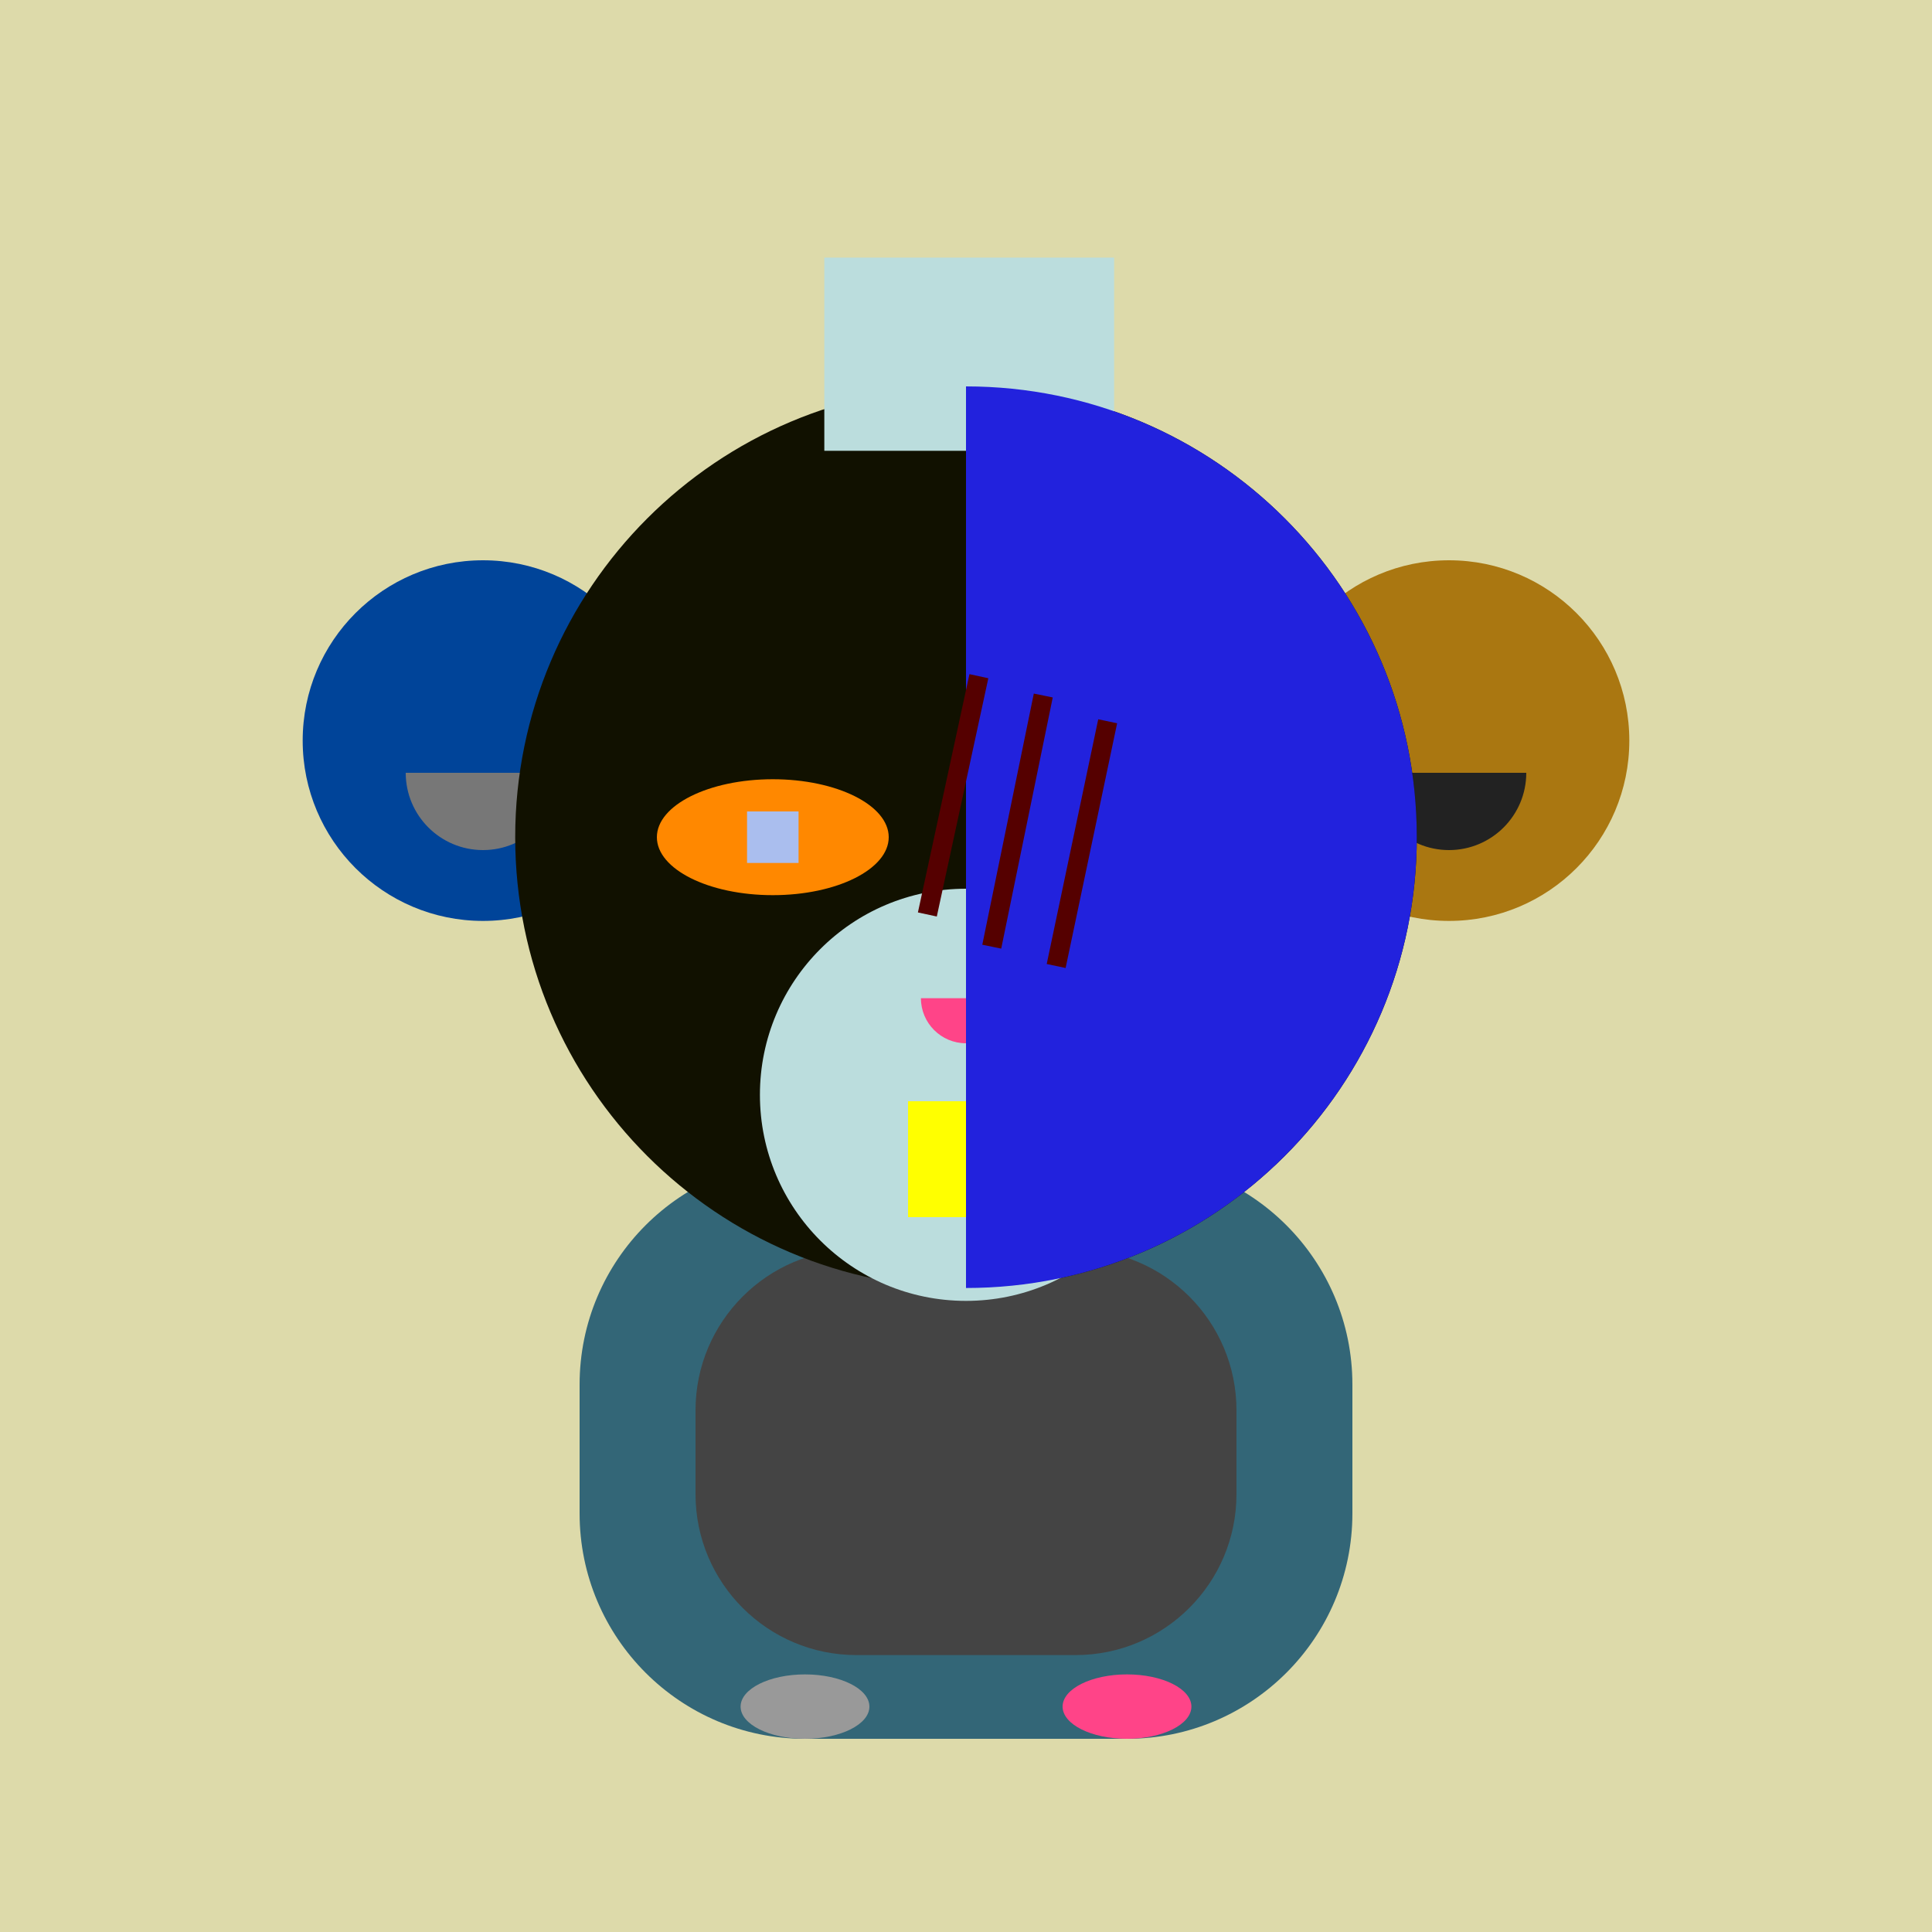
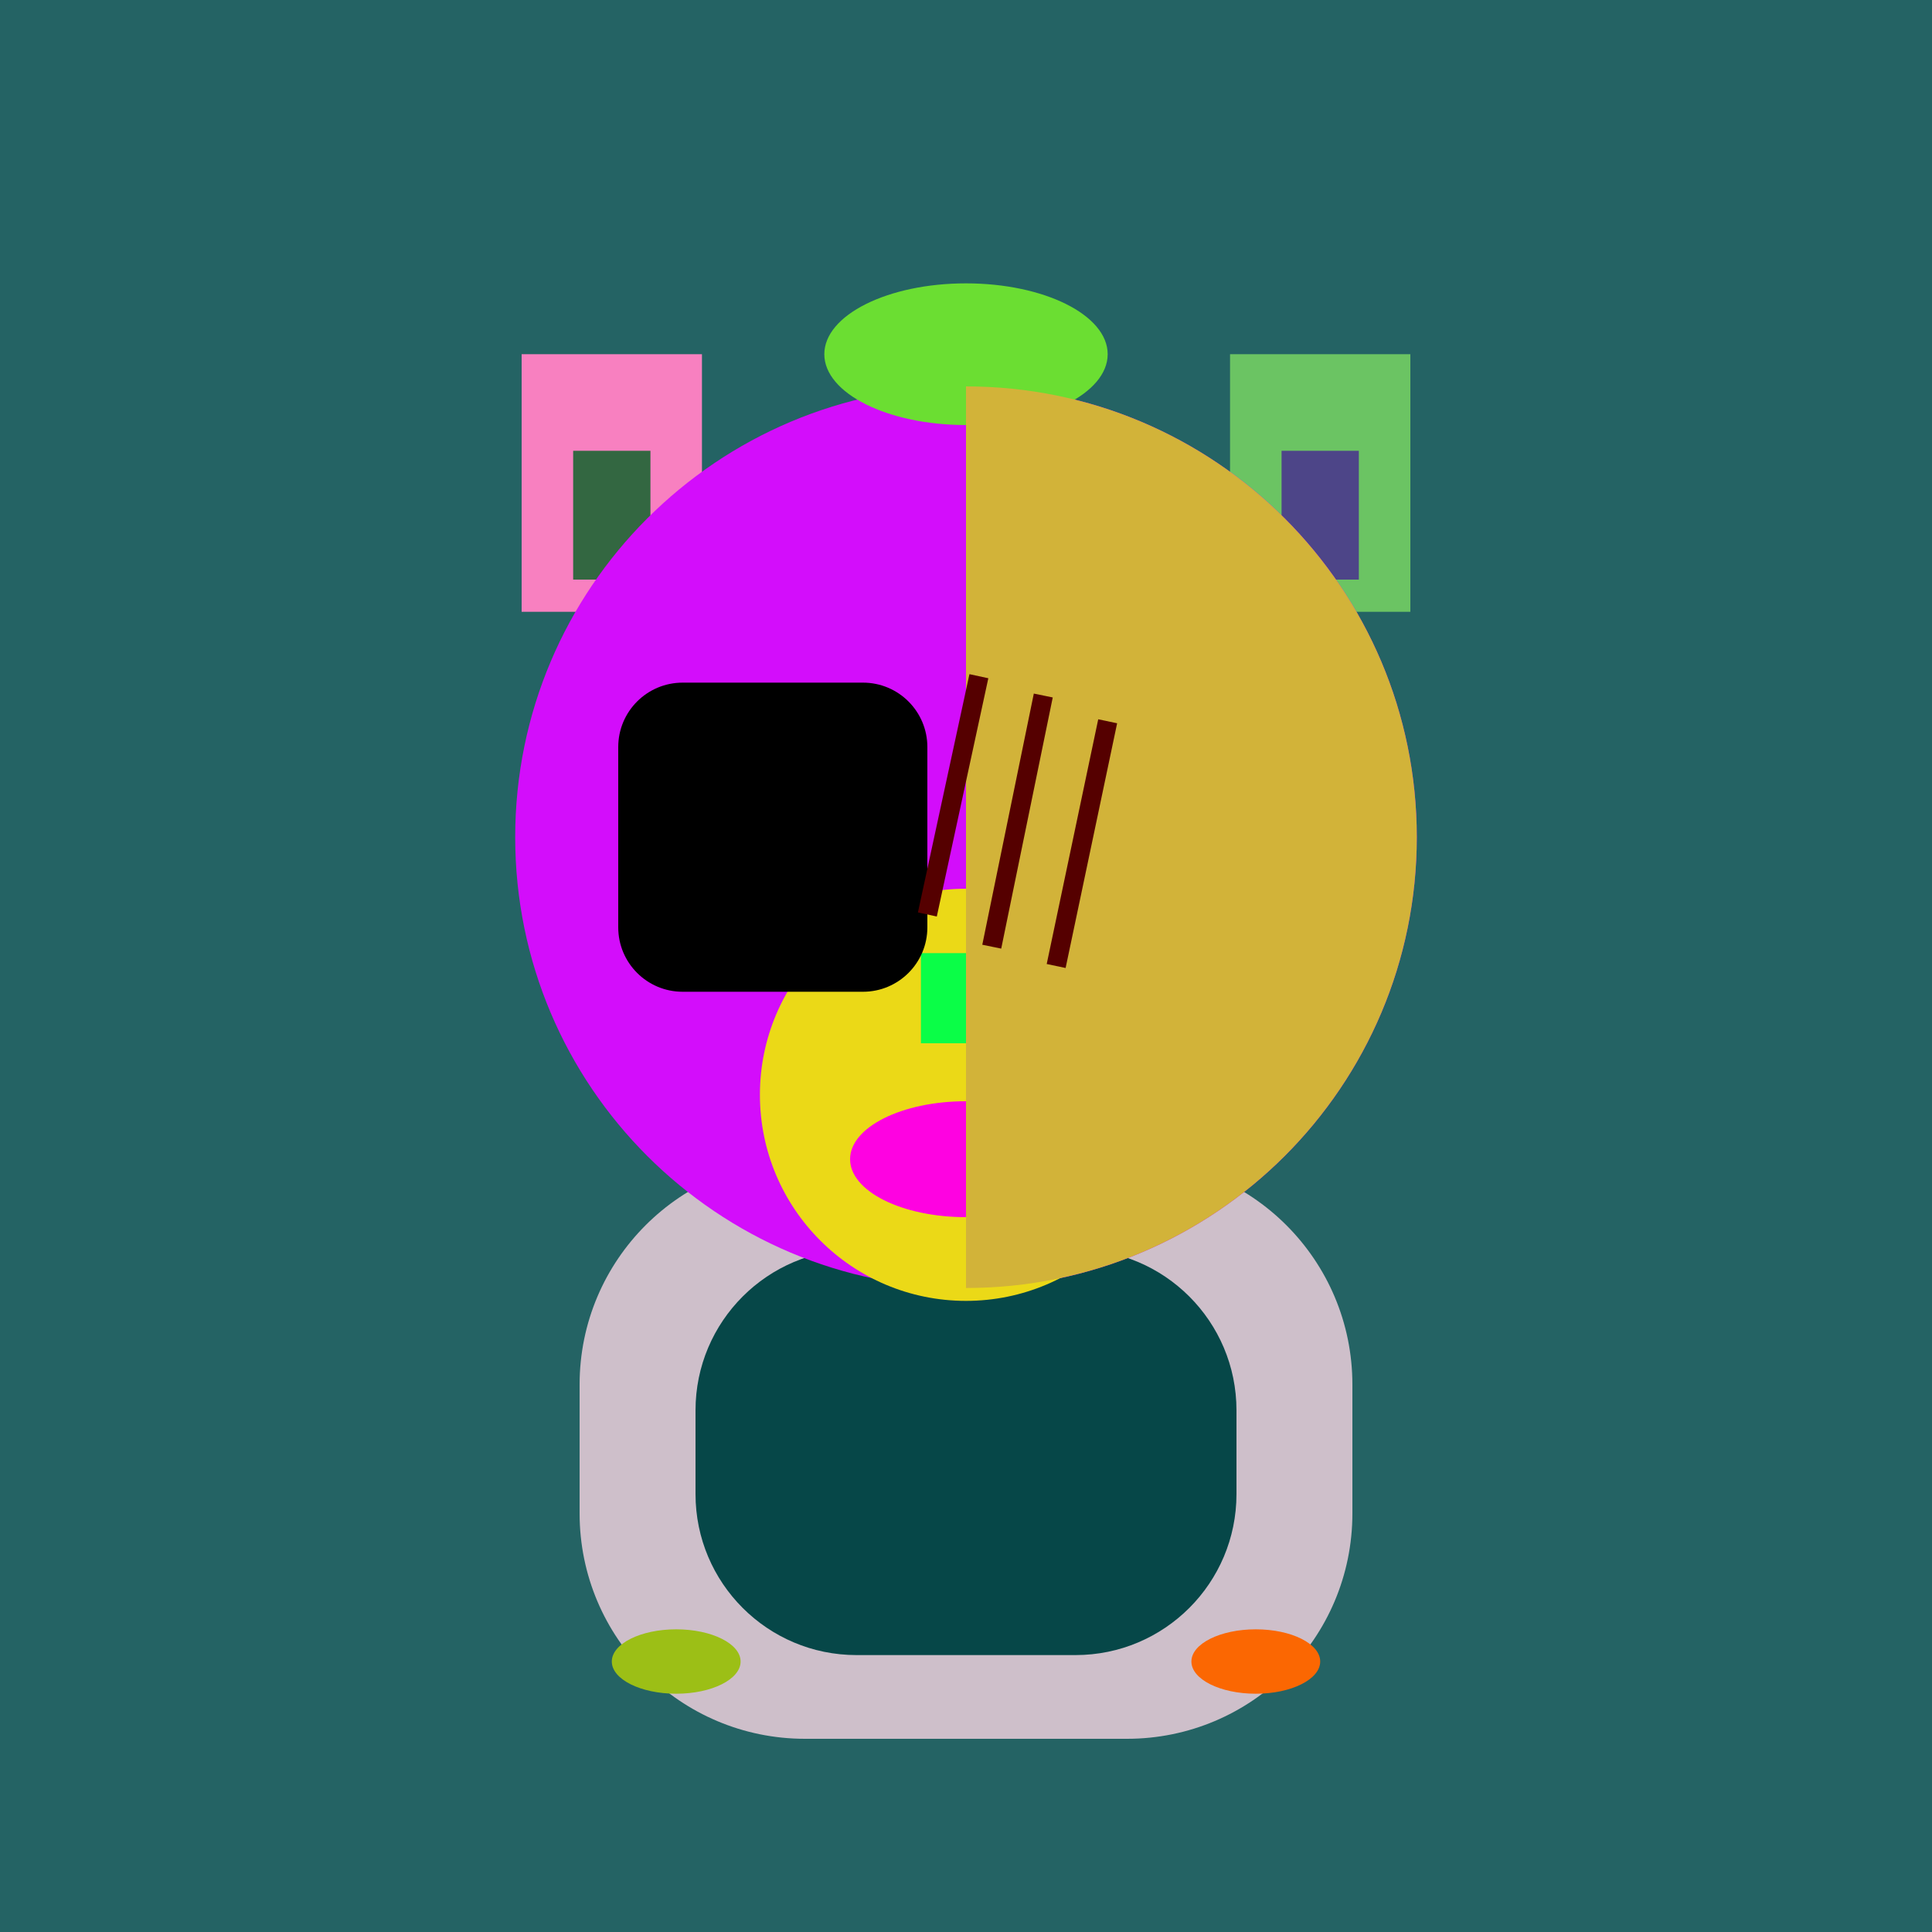
<svg xmlns="http://www.w3.org/2000/svg" viewBox="0 0 300 300">
-   <rect width="100%" height="100%" fill="#DDDAAA" />
-   <rect x="90" y="180" width="120" height="90" rx="35" fill="#336677" />
-   <circle cx="75" cy="115" r="28" fill="#004499" />
-   <circle cx="225" cy="115" r="28" fill="#AA7711" />
-   <path d="M 63 120 A 12 12 0 0 0 87 120 L 75 120 Z" fill="#777777" />
-   <path d="M 213 120 A 12 12 0 0 0 237 120 L 225 120 Z" fill="#222222" />
-   <rect x="108" y="194" width="84" height="63" rx="25" fill="#444444" />
-   <circle cx="150" cy="130" r="70" fill="#111100" />
-   <rect x="128" y="40" width="45" height="30" fill="#BBDDDD" />
-   <rect x="102" y="121" width="36" height="18" rx="18" fill="#FF8800" />
-   <rect x="162" y="121" width="36" height="18" rx="18" fill="#004499" />
-   <rect x="116" y="126" width="8" height="8" fill="#AABEEE" />
-   <rect x="176" y="126" width="8" height="8" fill="#0000FF" />
-   <circle cx="150" cy="170" r="32" fill="#BBDDDD" />
-   <path d="M 143 155 A 7 7 0 0 0 157 155 L 150 155 Z" fill="#FF4488" />
-   <rect x="141" y="171" width="18" height="18" fill="#FFFF00" />
-   <path d="M 150 60 A 70 70 0 0 1 150 200 L 150 130 Z" fill="#2222DD" />
+   <rect width="300" height="300" fill="#246364" />
+   <rect x="90" y="180" width="120" height="90" rx="35" fill="#cebfca" />
+   <rect x="81" y="55" width="28" height="40" fill="#f880c0" />
+   <rect x="191" y="55" width="28" height="40" fill="#6bc463" />
+   <rect x="89" y="70" width="12" height="20" fill="#336741" />
+   <rect x="199" y="70" width="12" height="20" fill="#4d4588" />
+   <rect x="108" y="194" width="84" height="63" rx="25" fill="#064748" />
+   <circle cx="150" cy="130" r="70" fill="#d30dfb" />
+   <rect x="128" y="44" width="44" height="22" rx="22" fill="#6bde32" />
+   <circle cx="120" cy="130" r="18" fill="#e79145" />
+   <circle cx="180" cy="130" r="18" fill="#af5dff" />
+   <ellipse cx="120" cy="130" rx="8" ry="4" fill="#bed5a5" />
+   <ellipse cx="180" cy="130" rx="8" ry="4" fill="#3db431" />
+   <circle cx="150" cy="170" r="32" fill="#ebd917" />
+   <rect x="143" y="148" width="14" height="14" fill="#0afe47" />
+   <rect x="132" y="171" width="36" height="18" rx="18" fill="#fe02e1" />
+   <rect x="96" y="106" width="48" height="48" rx="10" ry="10" fill="#000" />
+   <path d="M 150 60 A 70 70 0 0 1 150 200 L 150 130 Z" fill="#d2b339" />
  <path d="M 152 105 L 144 142" stroke="#550000" stroke-width="3" />
  <path d="M 162 108 L 154 147" stroke="#550000" stroke-width="3" />
  <path d="M 172 112 L 164 150" stroke="#550000" stroke-width="3" />
-   <rect x="115" y="260" width="20" height="10" rx="10" fill="#999999" />
-   <rect x="165" y="260" width="20" height="10" rx="10" fill="#FF4488" />
+   <rect x="95" y="253" width="20" height="10" rx="10" fill="#9cbf16" />
+   <rect x="185" y="253" width="20" height="10" rx="10" fill="#fb6702" />
</svg>
